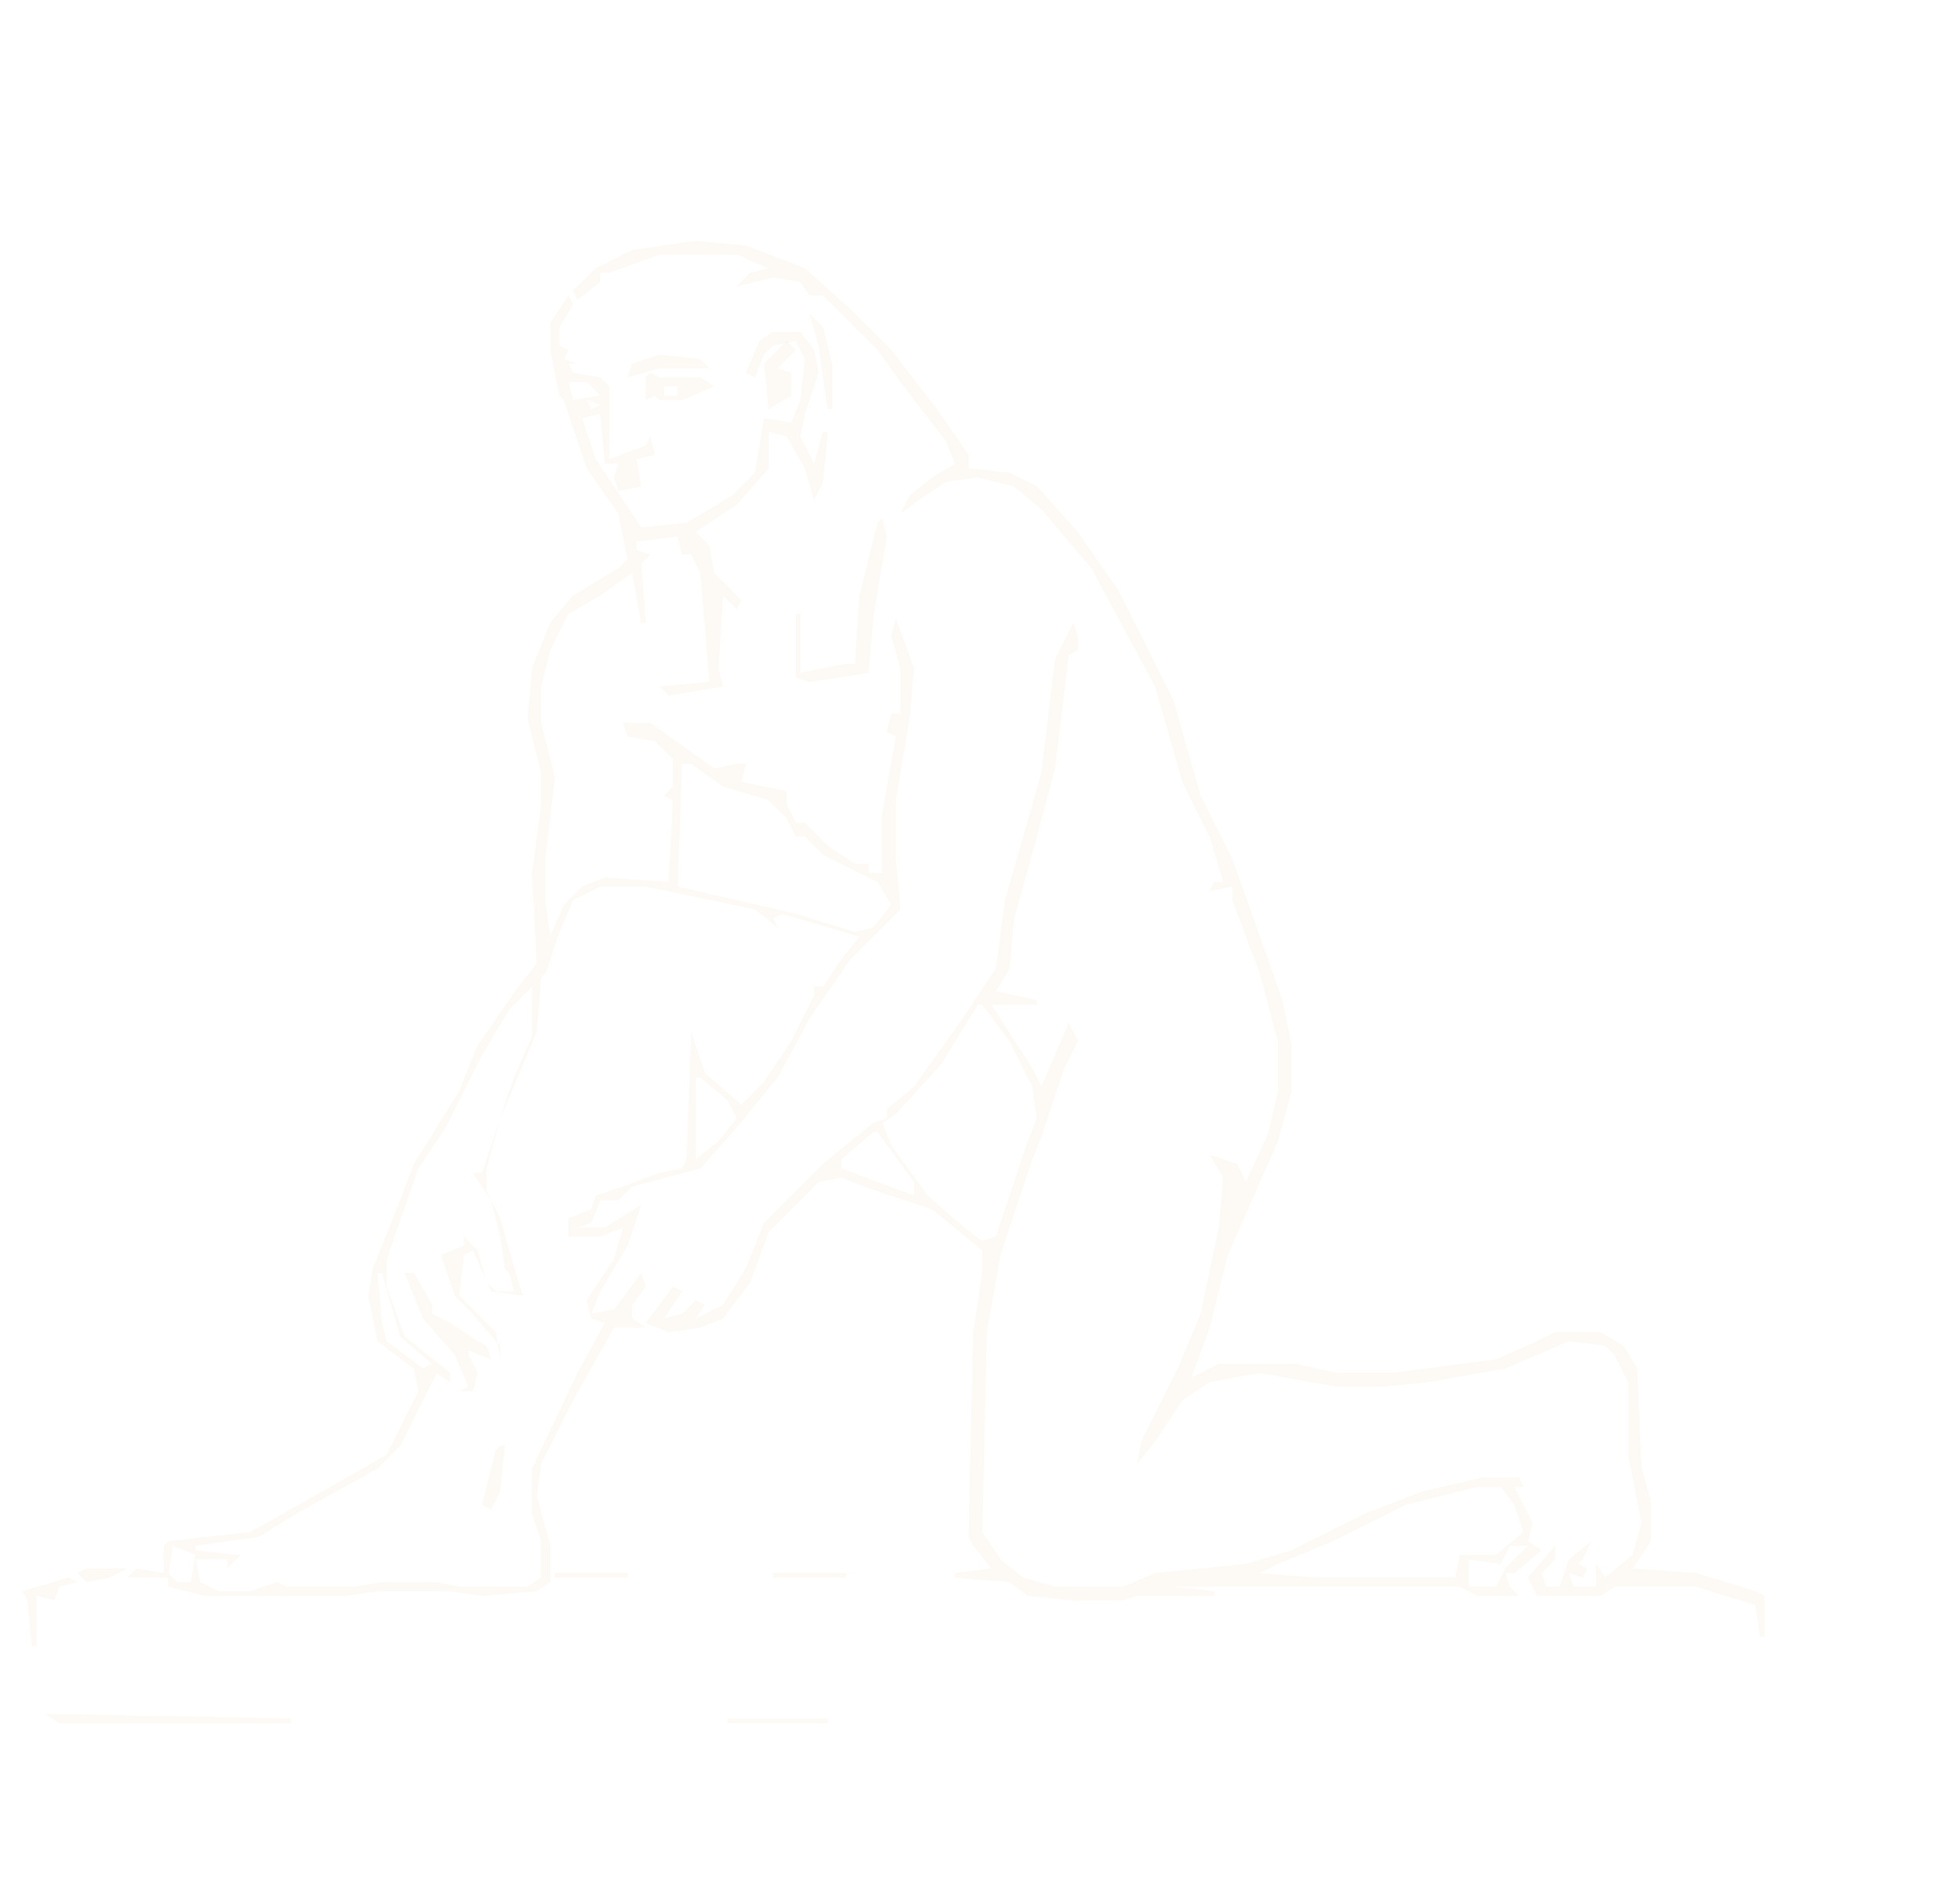
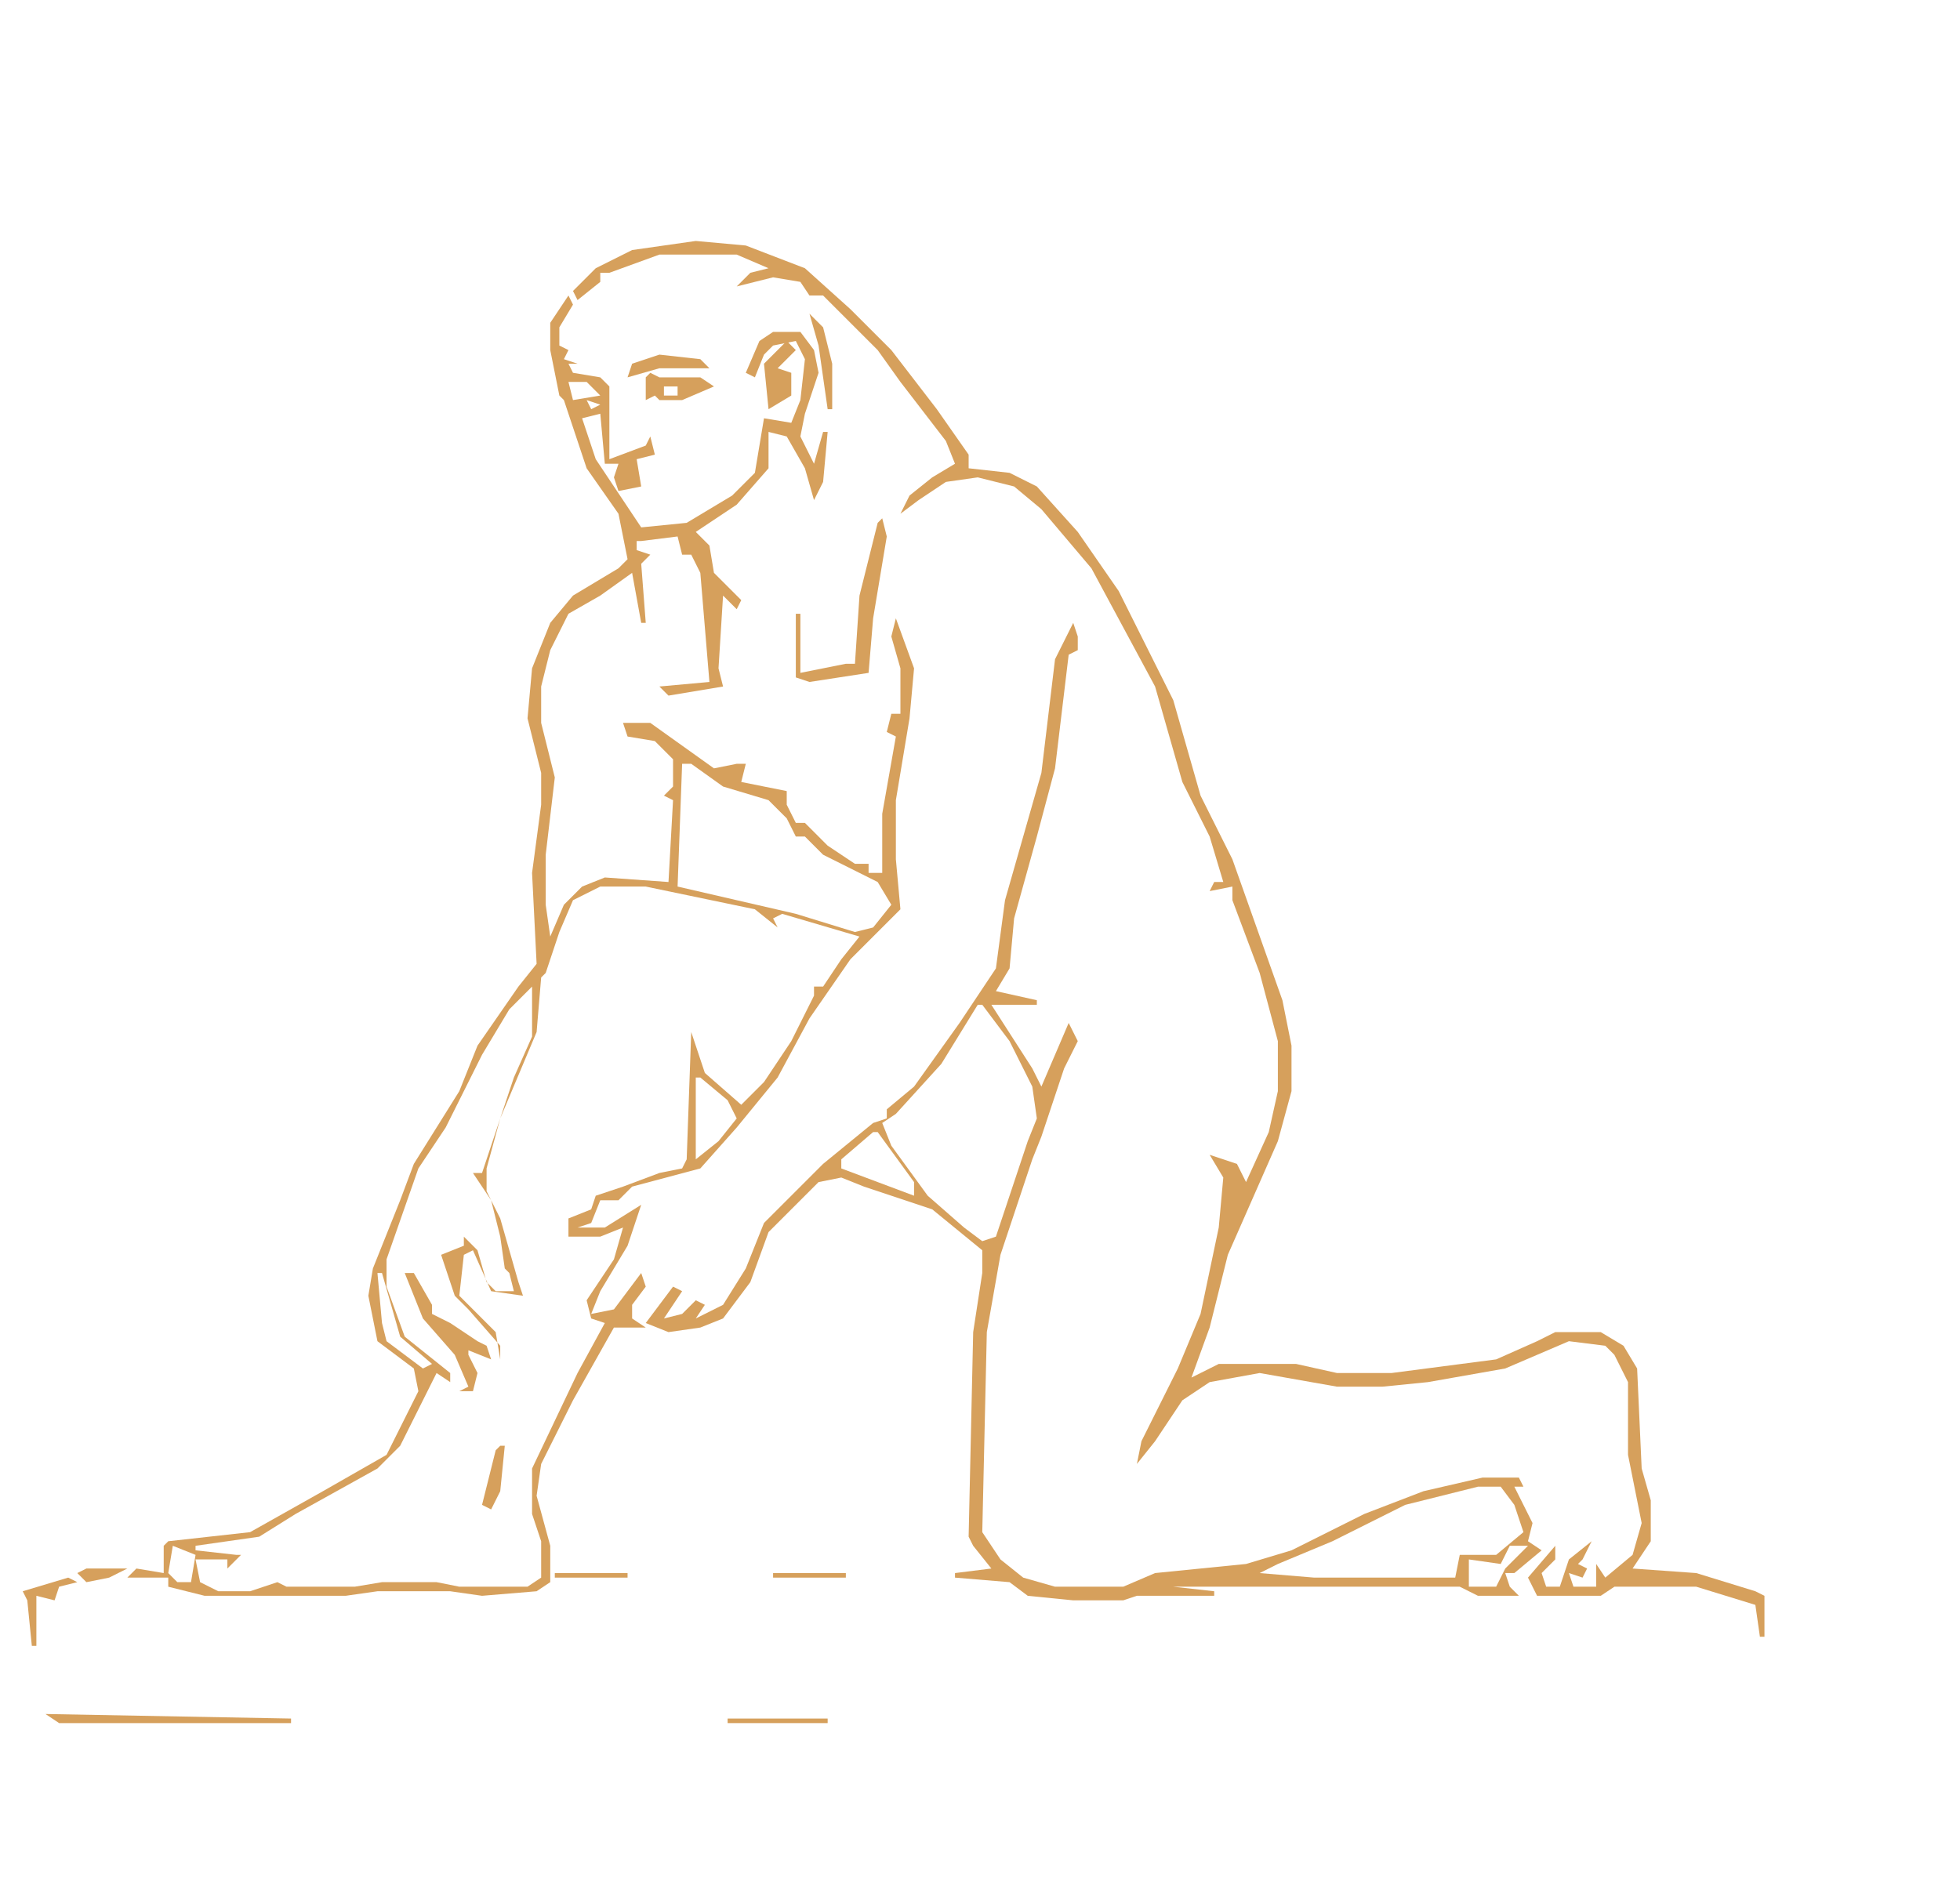
- <svg xmlns="http://www.w3.org/2000/svg" id="svg" version="1.1" style="display: block;" viewBox="0 0 431 413" fill="none">
-   <path d="M0,0 L22,0 L22,1 L0,1 Z " transform="translate(160,378)" style="fill: rgba(214,160,92,0.07);" />
-   <path d="M0,0 L54,1 L54,2 L3,2 Z " transform="translate(10,377)" style="fill: rgba(214,160,92,0.07);" />
-   <path d="M0,0 L2,1 L-2,2 L-3,5 L-7,4 L-7,15 L-8,15 L-9,5 L-10,3 Z " transform="translate(15,347)" style="fill: rgba(214,160,92,0.07);" />
-   <path d="M0,0 L16,0 L16,1 L0,1 Z " transform="translate(170,346)" style="fill: rgba(214,160,92,0.07);" />
-   <path d="M0,0 L16,0 L16,1 L0,1 Z " transform="translate(122,346)" style="fill: rgba(214,160,92,0.07);" />
-   <path d="M0,0 L9,0 L5,2 L0,3 L-2,1 Z " transform="translate(19,345)" style="fill: rgba(214,160,92,0.07);" />
-   <path d="M0,0 L1,0 L0,10 L-2,14 L-4,13 L-1,1 Z " transform="translate(110,318)" style="fill: rgba(214,160,92,0.07);" />
-   <path d="M0,0 L2,0 L6,7 L6,9 L10,11 L16,15 L18,16 L19,19 L14,17 L14,18 L16,22 L15,26 L12,26 L14,25 L11,18 L4,10 Z M7,11 Z M8,12 Z M9,13 Z " transform="translate(89,280)" style="fill: rgba(214,160,92,0.07);" />
-   <path d="M0,0 L1,3 L1,6 L-1,7 L-4,32 L-8,47 L-13,65 L-14,76 L-17,81 L-8,83 L-8,84 L-18,84 L-9,98 L-7,102 L-1,88 L1,92 L-2,98 L-7,113 L-9,118 L-16,139 L-19,156 L-20,200 L-16,206 L-11,210 L-4,212 L11,212 L18,209 L38,207 L48,204 L64,196 L77,191 L90,188 L98,188 L99,190 L97,190 L101,198 L100,202 L103,204 L97,209 L95,209 L96,212 L98,214 L89,214 L85,212 L22,212 L31,213 L31,214 L14,214 L11,215 L0,215 L-10,214 L-14,211 L-26,210 L-26,209 L-18,208 L-22,203 L-23,201 L-22,156 L-20,143 L-20,138 L-31,129 L-46,124 L-51,122 L-56,123 L-67,134 L-71,145 L-77,153 L-82,155 L-89,156 L-94,154 L-88,146 L-86,147 L-90,153 L-86,152 L-83,149 L-81,150 L-83,153 L-77,150 L-72,142 L-68,132 L-55,119 L-44,110 L-41,109 L-41,107 L-35,102 L-25,88 L-19,79 L-17,76 L-15,61 L-7,33 L-4,8 Z M-21,84 L-29,97 L-39,108 L-42,110 L-40,115 L-32,126 L-24,133 L-20,136 L-17,135 L-10,114 L-8,109 L-9,102 L-14,92 L-20,84 Z M-8,103 Z M-44,112 L-51,118 L-51,120 L-35,126 L-35,123 L-43,112 Z M89,190 L73,194 L57,202 L45,207 L41,209 L53,210 L84,210 L85,205 L93,205 L99,200 L97,194 L94,190 Z M96,203 L94,207 L87,206 L87,212 L93,212 L95,208 L100,203 Z " transform="translate(236,137)" style="fill: rgba(214,160,92,0.07);" />
-   <path d="M0,0 L1,4 L-2,22 L-3,34 L-16,36 L-19,35 L-19,21 L-18,21 L-18,34 L-8,32 L-6,32 L-5,17 L-1,1 Z M-5,29 L-4,33 Z " transform="translate(194,114)" style="fill: rgba(214,160,92,0.07);" />
-   <path d="M0,0 L2,1 L11,1 L14,3 L7,6 L2,6 L1,5 L-1,6 L-1,1 Z M3,3 L3,5 L6,5 L6,3 Z " transform="translate(143,82)" style="fill: rgba(214,160,92,0.07);" />
-   <path d="M0,0 L9,1 L11,3 L0,3 L-7,5 L-6,2 Z " transform="translate(145,78)" style="fill: rgba(214,160,92,0.07);" />
-   <path d="M0,0 L2,2 L-2,6 L1,7 L1,12 L-4,15 L-5,5 Z M-2,8 Z M-1,10 L0,12 Z " transform="translate(173,75)" style="fill: rgba(214,160,92,0.07);" />
-   <path d="M0,0 L3,3 L5,11 L5,21 L4,21 L2,7 Z " transform="translate(178,69)" style="fill: rgba(214,160,92,0.07);" />
-   <path d="M0,0 L1,2 L-2,7 L-2,11 L0,12 L-1,14 L2,15 L0,15 L1,17 L7,18 L9,20 L9,36 L17,33 L18,31 L19,35 L15,36 L16,42 L11,43 L10,40 L11,37 L8,37 L7,26 L3,27 L6,36 L12,45 L16,51 L26,50 L36,44 L41,39 L43,27 L49,28 L51,23 L52,14 L50,10 L45,11 L43,13 L41,18 L39,17 L42,10 L45,8 L51,8 L54,12 L55,17 L52,26 L51,31 L54,37 L56,30 L57,30 L56,41 L54,45 L52,38 L48,31 L44,30 L44,38 L37,46 L28,52 L31,55 L32,61 L38,67 L37,69 L34,66 L33,82 L34,86 L22,88 L20,86 L31,85 L29,61 L27,57 L25,57 L24,53 L16,54 L15,54 L15,56 L18,57 L16,59 L17,72 L16,72 L14,61 L7,66 L0,70 L-4,78 L-6,86 L-6,94 L-3,106 L-5,123 L-5,134 L-4,141 L-1,134 L3,130 L8,128 L22,129 L23,111 L21,110 L23,108 L23,102 L19,98 L13,97 L12,94 L18,94 L32,104 L37,103 L39,103 L38,107 L48,109 L48,112 L50,116 L52,116 L57,121 L63,125 L66,125 L66,127 L69,127 L69,114 L72,97 L70,96 L71,92 L73,92 L73,82 L71,75 L72,71 L76,82 L75,93 L72,111 L72,124 L73,135 L62,146 L53,159 L46,172 L37,183 L29,192 L14,196 L11,199 L7,199 L5,204 L2,205 L8,205 L16,200 L13,209 L7,219 L5,224 L10,223 L16,215 L17,218 L14,222 L14,225 L17,227 L12,227 L10,227 L1,243 L-6,257 L-7,264 L-4,275 L-4,283 L-7,285 L-19,286 L-26,285 L-42,285 L-49,286 L-80,286 L-88,284 L-88,282 L-97,282 L-95,280 L-89,281 L-89,275 L-88,274 L-70,272 L-54,263 L-40,255 L-33,241 L-34,236 L-42,230 L-44,220 L-43,214 L-37,199 L-34,191 L-24,175 L-20,165 L-11,152 L-7,147 L-8,127 L-6,112 L-6,105 L-9,93 L-8,82 L-4,72 L1,66 L11,60 L13,58 L11,48 L4,38 L-1,23 L-2,22 L-4,12 L-4,6 Z M0,19 L1,23 L7,22 L4,19 Z M4,23 L5,25 L7,24 Z M2,24 Z M27,55 Z M29,57 Z M25,103 L24,130 L50,136 L63,140 L67,139 L71,134 L68,129 L56,123 L52,119 L50,119 L48,115 L44,111 L34,108 L27,103 Z M37,104 Z M7,130 L1,133 L-2,140 L-5,149 L-6,150 L-7,162 L-15,181 L-18,192 L-18,197 L-15,203 L-11,217 L-10,220 L-17,219 L-21,210 L-23,211 L-24,220 L-16,228 L-15,234 L-15,231 L-22,223 L-25,220 L-28,211 L-23,209 L-23,207 L-20,210 L-18,217 L-16,219 L-12,219 L-13,215 L-14,214 L-15,207 L-17,199 L-21,193 L-19,193 L-12,172 L-8,163 L-8,152 L-13,157 L-19,167 L-27,183 L-33,192 L-40,212 L-40,218 L-36,229 L-26,237 L-26,239 L-29,237 L-37,253 L-42,258 L-60,268 L-68,273 L-82,275 L-82,276 L-73,277 L-72,277 L-75,280 L-75,278 L-82,278 L-81,283 L-77,285 L-70,285 L-64,283 L-62,284 L-47,284 L-41,283 L-29,283 L-24,284 L-9,284 L-6,282 L-6,274 L-8,268 L-8,258 L2,237 L8,226 L5,225 L4,221 L10,212 L12,205 L7,207 L0,207 L0,203 L5,201 L6,198 L12,196 L20,193 L25,192 L26,190 L27,162 L30,171 L38,178 L43,173 L49,164 L54,154 L54,152 L56,152 L60,146 L64,141 L47,136 L45,137 L46,139 L41,135 L17,130 Z M28,172 L28,190 L33,186 L37,181 L35,177 L29,172 Z M27,190 Z M-26,213 Z M-42,215 L-41,226 L-40,230 L-32,236 L-30,235 L-37,229 L-41,215 Z M-87,275 L-88,281 L-86,283 L-83,283 L-82,277 Z " transform="translate(125,65)" style="fill: rgba(214,160,92,0.07);" />
-   <path d="M0,0 L11,1 L24,6 L34,15 L43,24 L53,37 L60,47 L60,50 L69,51 L75,54 L84,64 L93,77 L98,87 L105,101 L111,122 L118,136 L129,167 L131,177 L131,187 L128,198 L117,223 L113,239 L109,250 L115,247 L132,247 L141,249 L153,249 L176,246 L185,242 L189,240 L199,240 L204,243 L207,248 L208,270 L210,277 L210,286 L206,292 L220,293 L233,297 L235,298 L235,307 L234,307 L233,300 L220,296 L202,296 L199,298 L185,298 L183,294 L189,287 L189,290 L186,293 L187,296 L190,296 L192,290 L197,286 L195,290 L194,291 L196,292 L195,294 L192,293 L193,296 L198,296 L198,291 L200,294 L206,289 L208,282 L205,267 L205,251 L202,245 L200,243 L192,242 L178,248 L161,251 L151,252 L141,252 L124,249 L113,251 L107,255 L101,264 L97,269 L98,264 L106,248 L111,236 L115,217 L116,206 L113,201 L119,203 L121,207 L126,196 L128,187 L128,176 L124,161 L118,145 L118,142 L113,143 L114,141 L116,141 L113,131 L107,119 L101,98 L94,85 L87,72 L76,59 L70,54 L62,52 L55,53 L49,57 L45,60 L47,56 L52,52 L57,49 L55,44 L45,31 L40,24 L35,19 L28,12 L25,12 L23,9 L17,8 L9,10 L12,7 L16,6 L9,3 L-8,3 L-19,7 L-21,7 L-21,9 L-26,13 L-27,11 L-22,6 L-14,2 Z M26,10 Z " transform="translate(153,53)" style="fill: rgba(214,160,92,0.07);" />
+ <svg xmlns="http://www.w3.org/2000/svg" id="svg" version="1.1" style="display: block; background: rgb(255, 255, 255);" viewBox="0 0 431 413">
+   <path d="M0,0 L22,0 L22,1 L0,1 Z " transform="translate(160,378)" style="fill: #d6a05c;" />
+   <path d="M0,0 L54,1 L54,2 L3,2 Z " transform="translate(10,377)" style="fill: #d6a05c;" />
+   <path d="M0,0 L2,1 L-2,2 L-3,5 L-7,4 L-7,15 L-8,15 L-9,5 L-10,3 Z " transform="translate(15,347)" style="fill: #d6a05c;" />
+   <path d="M0,0 L16,0 L16,1 L0,1 Z " transform="translate(170,346)" style="fill: #d6a05c;" />
+   <path d="M0,0 L16,0 L16,1 L0,1 Z " transform="translate(122,346)" style="fill: #d6a05c;" />
+   <path d="M0,0 L9,0 L5,2 L0,3 L-2,1 Z " transform="translate(19,345)" style="fill: #d6a05c;" />
+   <path d="M0,0 L1,0 L0,10 L-2,14 L-4,13 L-1,1 Z " transform="translate(110,318)" style="fill: #d6a05c;" />
+   <path d="M0,0 L2,0 L6,7 L6,9 L10,11 L16,15 L18,16 L19,19 L14,17 L14,18 L16,22 L15,26 L12,26 L14,25 L11,18 L4,10 Z M7,11 Z M8,12 Z M9,13 Z " transform="translate(89,280)" style="fill: #d6a05c;" />
+   <path d="M0,0 L1,3 L1,6 L-1,7 L-4,32 L-8,47 L-13,65 L-14,76 L-17,81 L-8,83 L-8,84 L-18,84 L-9,98 L-7,102 L-1,88 L1,92 L-2,98 L-7,113 L-9,118 L-16,139 L-19,156 L-20,200 L-16,206 L-11,210 L-4,212 L11,212 L18,209 L38,207 L48,204 L64,196 L77,191 L90,188 L98,188 L99,190 L97,190 L101,198 L100,202 L103,204 L97,209 L95,209 L96,212 L98,214 L89,214 L85,212 L22,212 L31,213 L31,214 L14,214 L11,215 L0,215 L-10,214 L-14,211 L-26,210 L-26,209 L-18,208 L-22,203 L-23,201 L-22,156 L-20,143 L-20,138 L-31,129 L-46,124 L-51,122 L-56,123 L-67,134 L-71,145 L-77,153 L-82,155 L-89,156 L-94,154 L-88,146 L-86,147 L-90,153 L-86,152 L-83,149 L-81,150 L-83,153 L-77,150 L-72,142 L-68,132 L-55,119 L-44,110 L-41,109 L-41,107 L-35,102 L-25,88 L-19,79 L-17,76 L-15,61 L-7,33 L-4,8 Z M-21,84 L-29,97 L-39,108 L-42,110 L-40,115 L-32,126 L-24,133 L-20,136 L-17,135 L-10,114 L-8,109 L-9,102 L-14,92 L-20,84 Z M-8,103 Z M-44,112 L-51,118 L-51,120 L-35,126 L-35,123 L-43,112 Z M89,190 L73,194 L57,202 L45,207 L41,209 L53,210 L84,210 L85,205 L93,205 L99,200 L97,194 L94,190 Z M96,203 L94,207 L87,206 L87,212 L93,212 L95,208 L100,203 Z " transform="translate(236,137)" style="fill: #d6a05c;" />
+   <path d="M0,0 L1,4 L-2,22 L-3,34 L-16,36 L-19,35 L-19,21 L-18,21 L-18,34 L-8,32 L-6,32 L-5,17 L-1,1 Z M-5,29 L-4,33 Z " transform="translate(194,114)" style="fill: #d6a05c;" />
+   <path d="M0,0 L2,1 L11,1 L14,3 L7,6 L2,6 L1,5 L-1,6 L-1,1 Z M3,3 L3,5 L6,5 L6,3 Z " transform="translate(143,82)" style="fill: #d6a05c;" />
+   <path d="M0,0 L9,1 L11,3 L0,3 L-7,5 L-6,2 Z " transform="translate(145,78)" style="fill: #d6a05c;" />
+   <path d="M0,0 L2,2 L-2,6 L1,7 L1,12 L-4,15 L-5,5 Z M-2,8 Z M-1,10 L0,12 Z " transform="translate(173,75)" style="fill: #d6a05c;" />
+   <path d="M0,0 L3,3 L5,11 L5,21 L4,21 L2,7 Z " transform="translate(178,69)" style="fill: #d6a05c;" />
+   <path d="M0,0 L1,2 L-2,7 L-2,11 L0,12 L-1,14 L2,15 L0,15 L1,17 L7,18 L9,20 L9,36 L17,33 L18,31 L19,35 L15,36 L16,42 L11,43 L10,40 L11,37 L8,37 L7,26 L3,27 L6,36 L12,45 L16,51 L26,50 L36,44 L41,39 L43,27 L49,28 L51,23 L52,14 L50,10 L45,11 L43,13 L41,18 L39,17 L42,10 L45,8 L51,8 L54,12 L55,17 L52,26 L51,31 L54,37 L56,30 L57,30 L56,41 L54,45 L52,38 L48,31 L44,30 L44,38 L37,46 L28,52 L31,55 L32,61 L38,67 L37,69 L34,66 L33,82 L34,86 L22,88 L20,86 L31,85 L29,61 L27,57 L25,57 L24,53 L16,54 L15,54 L15,56 L18,57 L16,59 L17,72 L16,72 L14,61 L7,66 L0,70 L-4,78 L-6,86 L-6,94 L-3,106 L-5,123 L-5,134 L-4,141 L-1,134 L3,130 L8,128 L22,129 L23,111 L21,110 L23,108 L23,102 L19,98 L13,97 L12,94 L18,94 L32,104 L37,103 L39,103 L38,107 L48,109 L48,112 L50,116 L52,116 L57,121 L63,125 L66,125 L66,127 L69,127 L69,114 L72,97 L70,96 L71,92 L73,92 L73,82 L71,75 L72,71 L76,82 L75,93 L72,111 L72,124 L73,135 L62,146 L53,159 L46,172 L37,183 L29,192 L14,196 L11,199 L7,199 L5,204 L2,205 L8,205 L16,200 L13,209 L7,219 L5,224 L10,223 L16,215 L17,218 L14,222 L14,225 L17,227 L12,227 L10,227 L1,243 L-6,257 L-7,264 L-4,275 L-4,283 L-7,285 L-19,286 L-26,285 L-42,285 L-49,286 L-80,286 L-88,284 L-88,282 L-97,282 L-95,280 L-89,281 L-89,275 L-88,274 L-70,272 L-54,263 L-40,255 L-33,241 L-34,236 L-42,230 L-44,220 L-43,214 L-37,199 L-34,191 L-24,175 L-20,165 L-11,152 L-7,147 L-8,127 L-6,112 L-6,105 L-9,93 L-8,82 L-4,72 L1,66 L11,60 L13,58 L11,48 L4,38 L-1,23 L-2,22 L-4,12 L-4,6 Z M0,19 L1,23 L7,22 L4,19 Z M4,23 L5,25 L7,24 Z M2,24 Z M27,55 Z M29,57 Z M25,103 L24,130 L50,136 L63,140 L67,139 L71,134 L68,129 L56,123 L52,119 L50,119 L48,115 L44,111 L34,108 L27,103 Z M37,104 Z M7,130 L1,133 L-2,140 L-5,149 L-6,150 L-7,162 L-15,181 L-18,192 L-18,197 L-15,203 L-11,217 L-10,220 L-17,219 L-21,210 L-23,211 L-24,220 L-16,228 L-15,234 L-15,231 L-22,223 L-25,220 L-28,211 L-23,209 L-23,207 L-20,210 L-18,217 L-16,219 L-12,219 L-13,215 L-14,214 L-15,207 L-17,199 L-21,193 L-19,193 L-12,172 L-8,163 L-8,152 L-13,157 L-19,167 L-27,183 L-33,192 L-40,212 L-40,218 L-36,229 L-26,237 L-26,239 L-29,237 L-37,253 L-42,258 L-60,268 L-68,273 L-82,275 L-82,276 L-73,277 L-72,277 L-75,280 L-75,278 L-82,278 L-81,283 L-77,285 L-70,285 L-64,283 L-62,284 L-47,284 L-41,283 L-29,283 L-24,284 L-9,284 L-6,282 L-6,274 L-8,268 L-8,258 L2,237 L8,226 L5,225 L4,221 L10,212 L12,205 L7,207 L0,207 L0,203 L5,201 L6,198 L12,196 L20,193 L25,192 L26,190 L27,162 L30,171 L38,178 L43,173 L49,164 L54,154 L54,152 L56,152 L60,146 L64,141 L47,136 L45,137 L46,139 L41,135 L17,130 Z M28,172 L28,190 L33,186 L37,181 L35,177 L29,172 Z M27,190 Z M-26,213 Z M-42,215 L-41,226 L-40,230 L-32,236 L-30,235 L-37,229 L-41,215 Z M-87,275 L-88,281 L-86,283 L-83,283 L-82,277 Z " transform="translate(125,65)" style="fill: #d6a05c;" />
+   <path d="M0,0 L11,1 L24,6 L34,15 L43,24 L53,37 L60,47 L60,50 L69,51 L75,54 L84,64 L93,77 L98,87 L105,101 L111,122 L118,136 L129,167 L131,177 L131,187 L128,198 L117,223 L113,239 L109,250 L115,247 L132,247 L141,249 L153,249 L176,246 L185,242 L189,240 L199,240 L204,243 L207,248 L208,270 L210,277 L210,286 L206,292 L220,293 L233,297 L235,298 L235,307 L234,307 L233,300 L220,296 L202,296 L199,298 L185,298 L183,294 L189,287 L189,290 L186,293 L187,296 L190,296 L192,290 L197,286 L195,290 L194,291 L196,292 L195,294 L192,293 L193,296 L198,296 L198,291 L200,294 L206,289 L208,282 L205,267 L205,251 L202,245 L200,243 L192,242 L178,248 L161,251 L151,252 L141,252 L124,249 L113,251 L107,255 L101,264 L97,269 L98,264 L106,248 L111,236 L115,217 L116,206 L113,201 L119,203 L121,207 L126,196 L128,187 L128,176 L124,161 L118,145 L118,142 L113,143 L114,141 L116,141 L113,131 L107,119 L101,98 L94,85 L87,72 L76,59 L70,54 L62,52 L55,53 L49,57 L45,60 L47,56 L52,52 L57,49 L55,44 L45,31 L40,24 L35,19 L28,12 L25,12 L23,9 L17,8 L9,10 L12,7 L16,6 L9,3 L-8,3 L-19,7 L-21,7 L-21,9 L-26,13 L-27,11 L-22,6 L-14,2 Z M26,10 Z " transform="translate(153,53)" style="fill: #d6a05c;" />
</svg>
